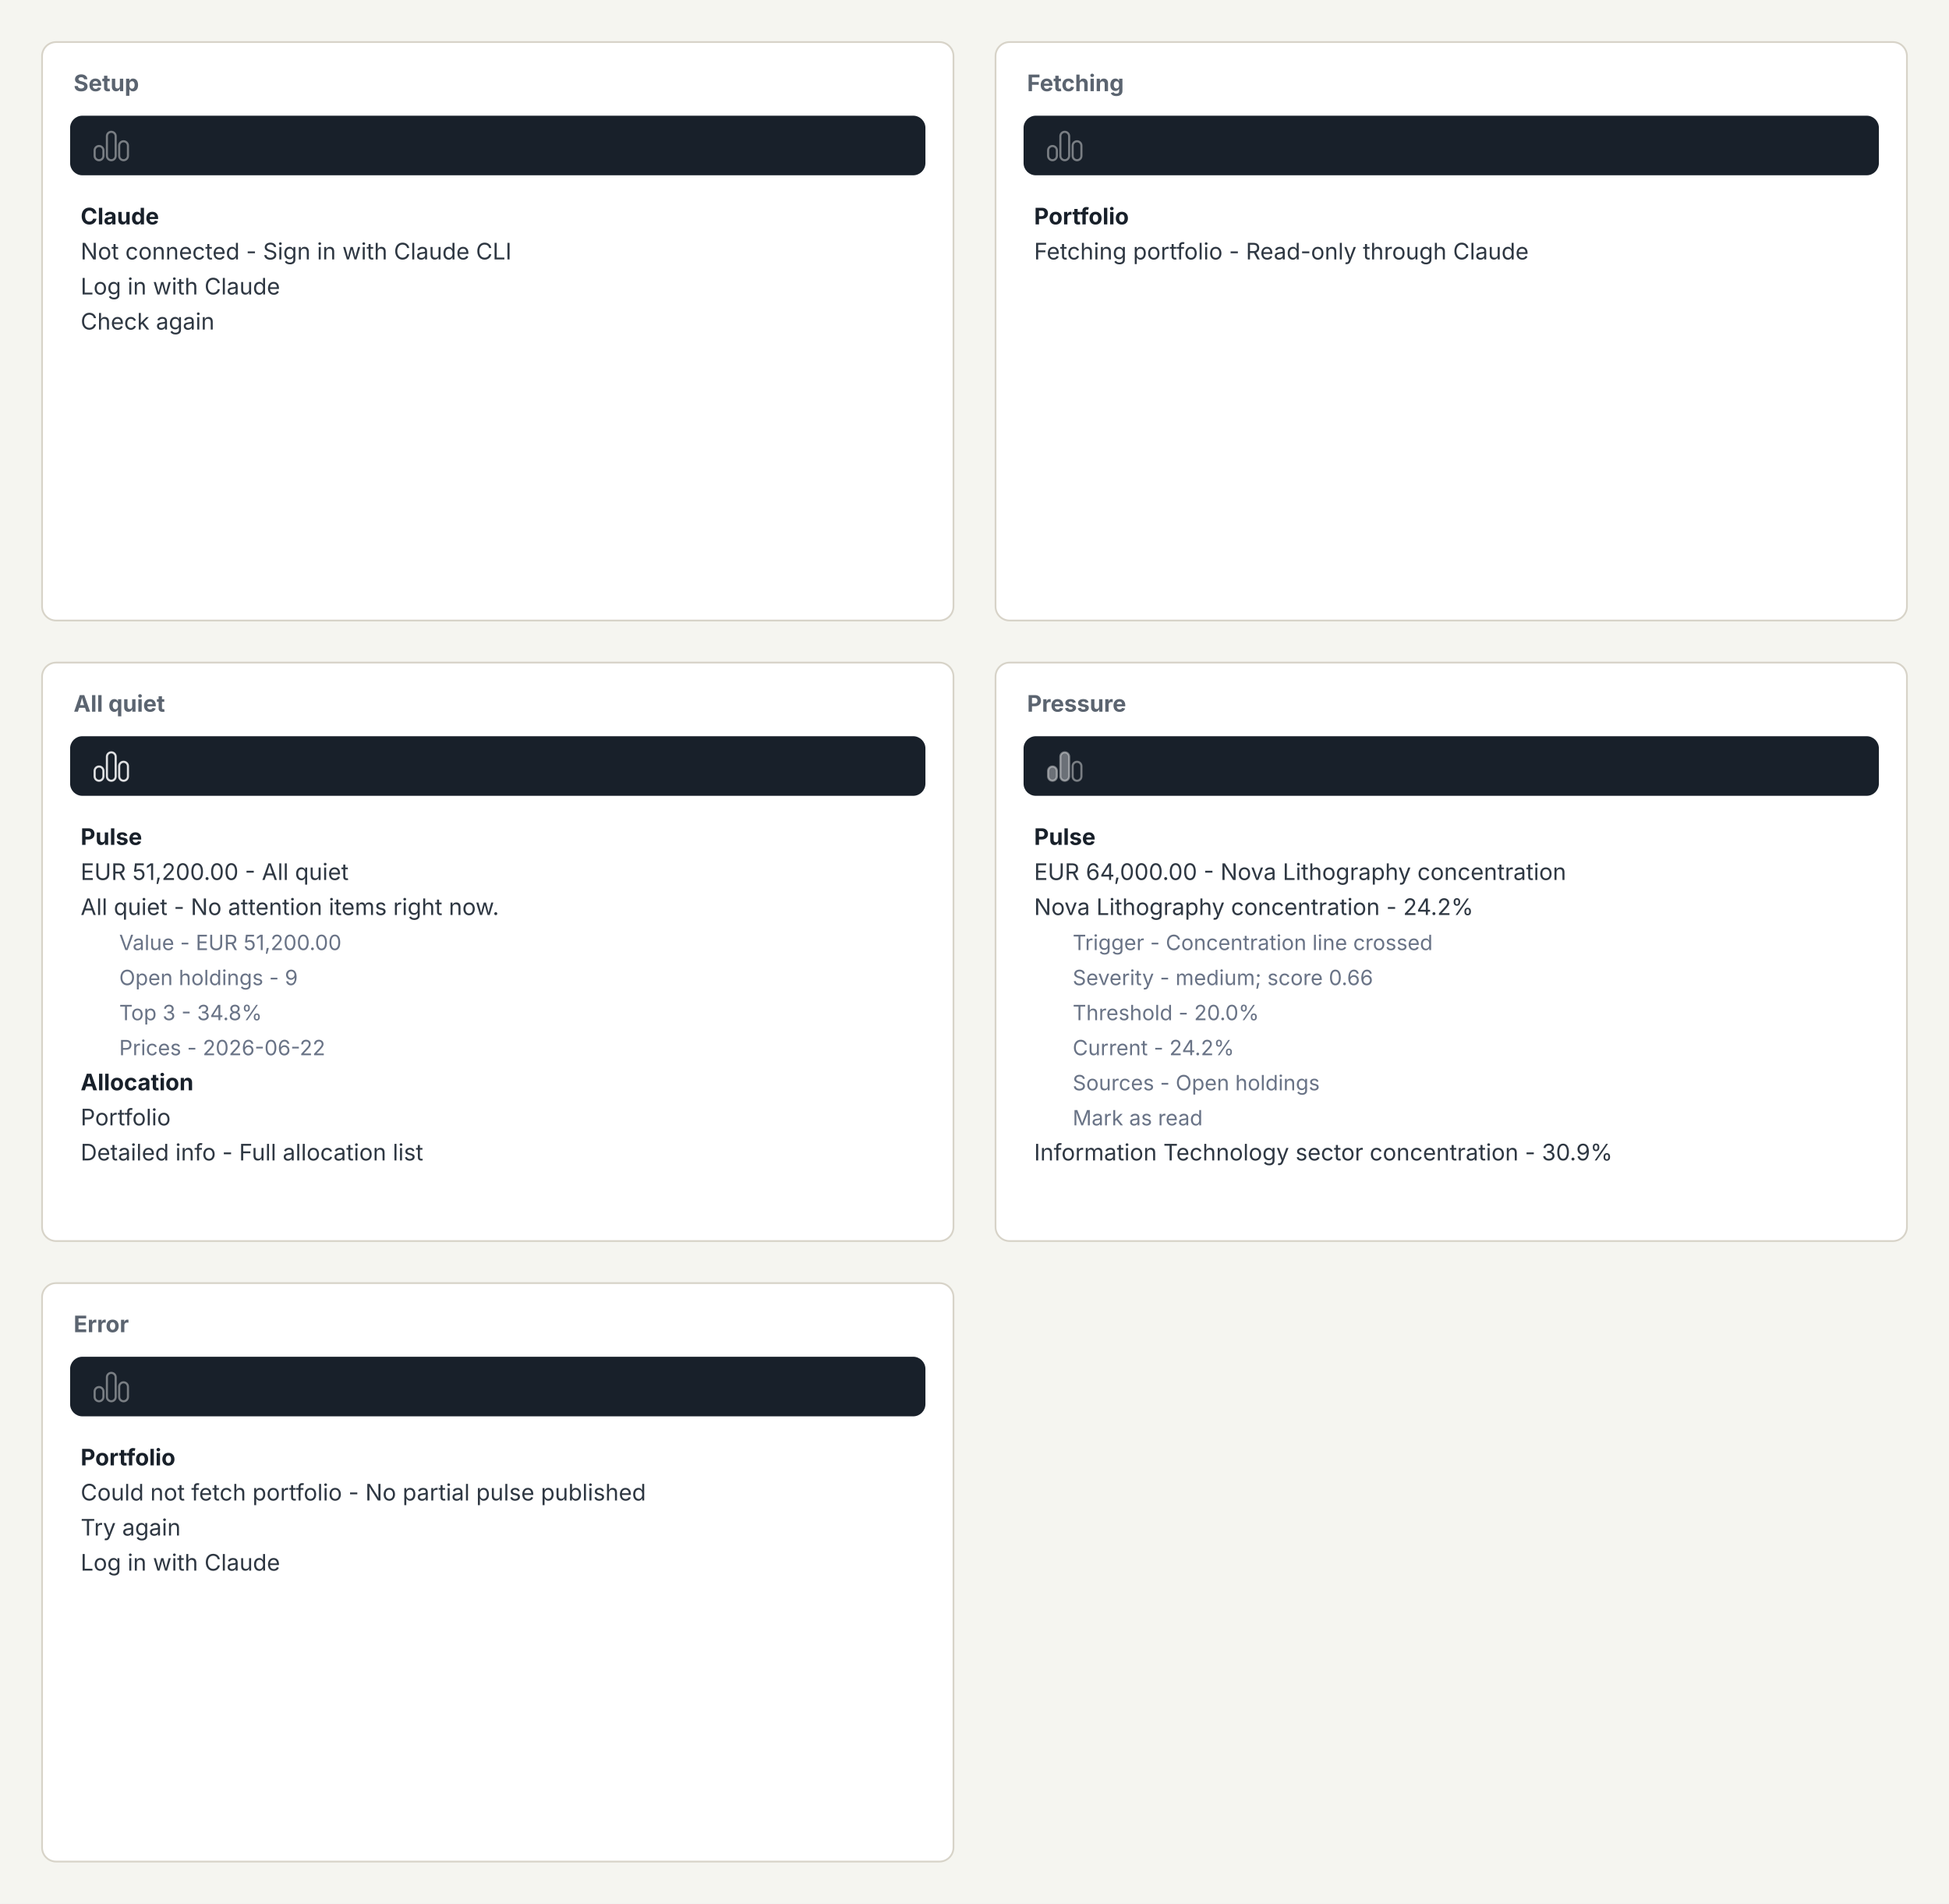
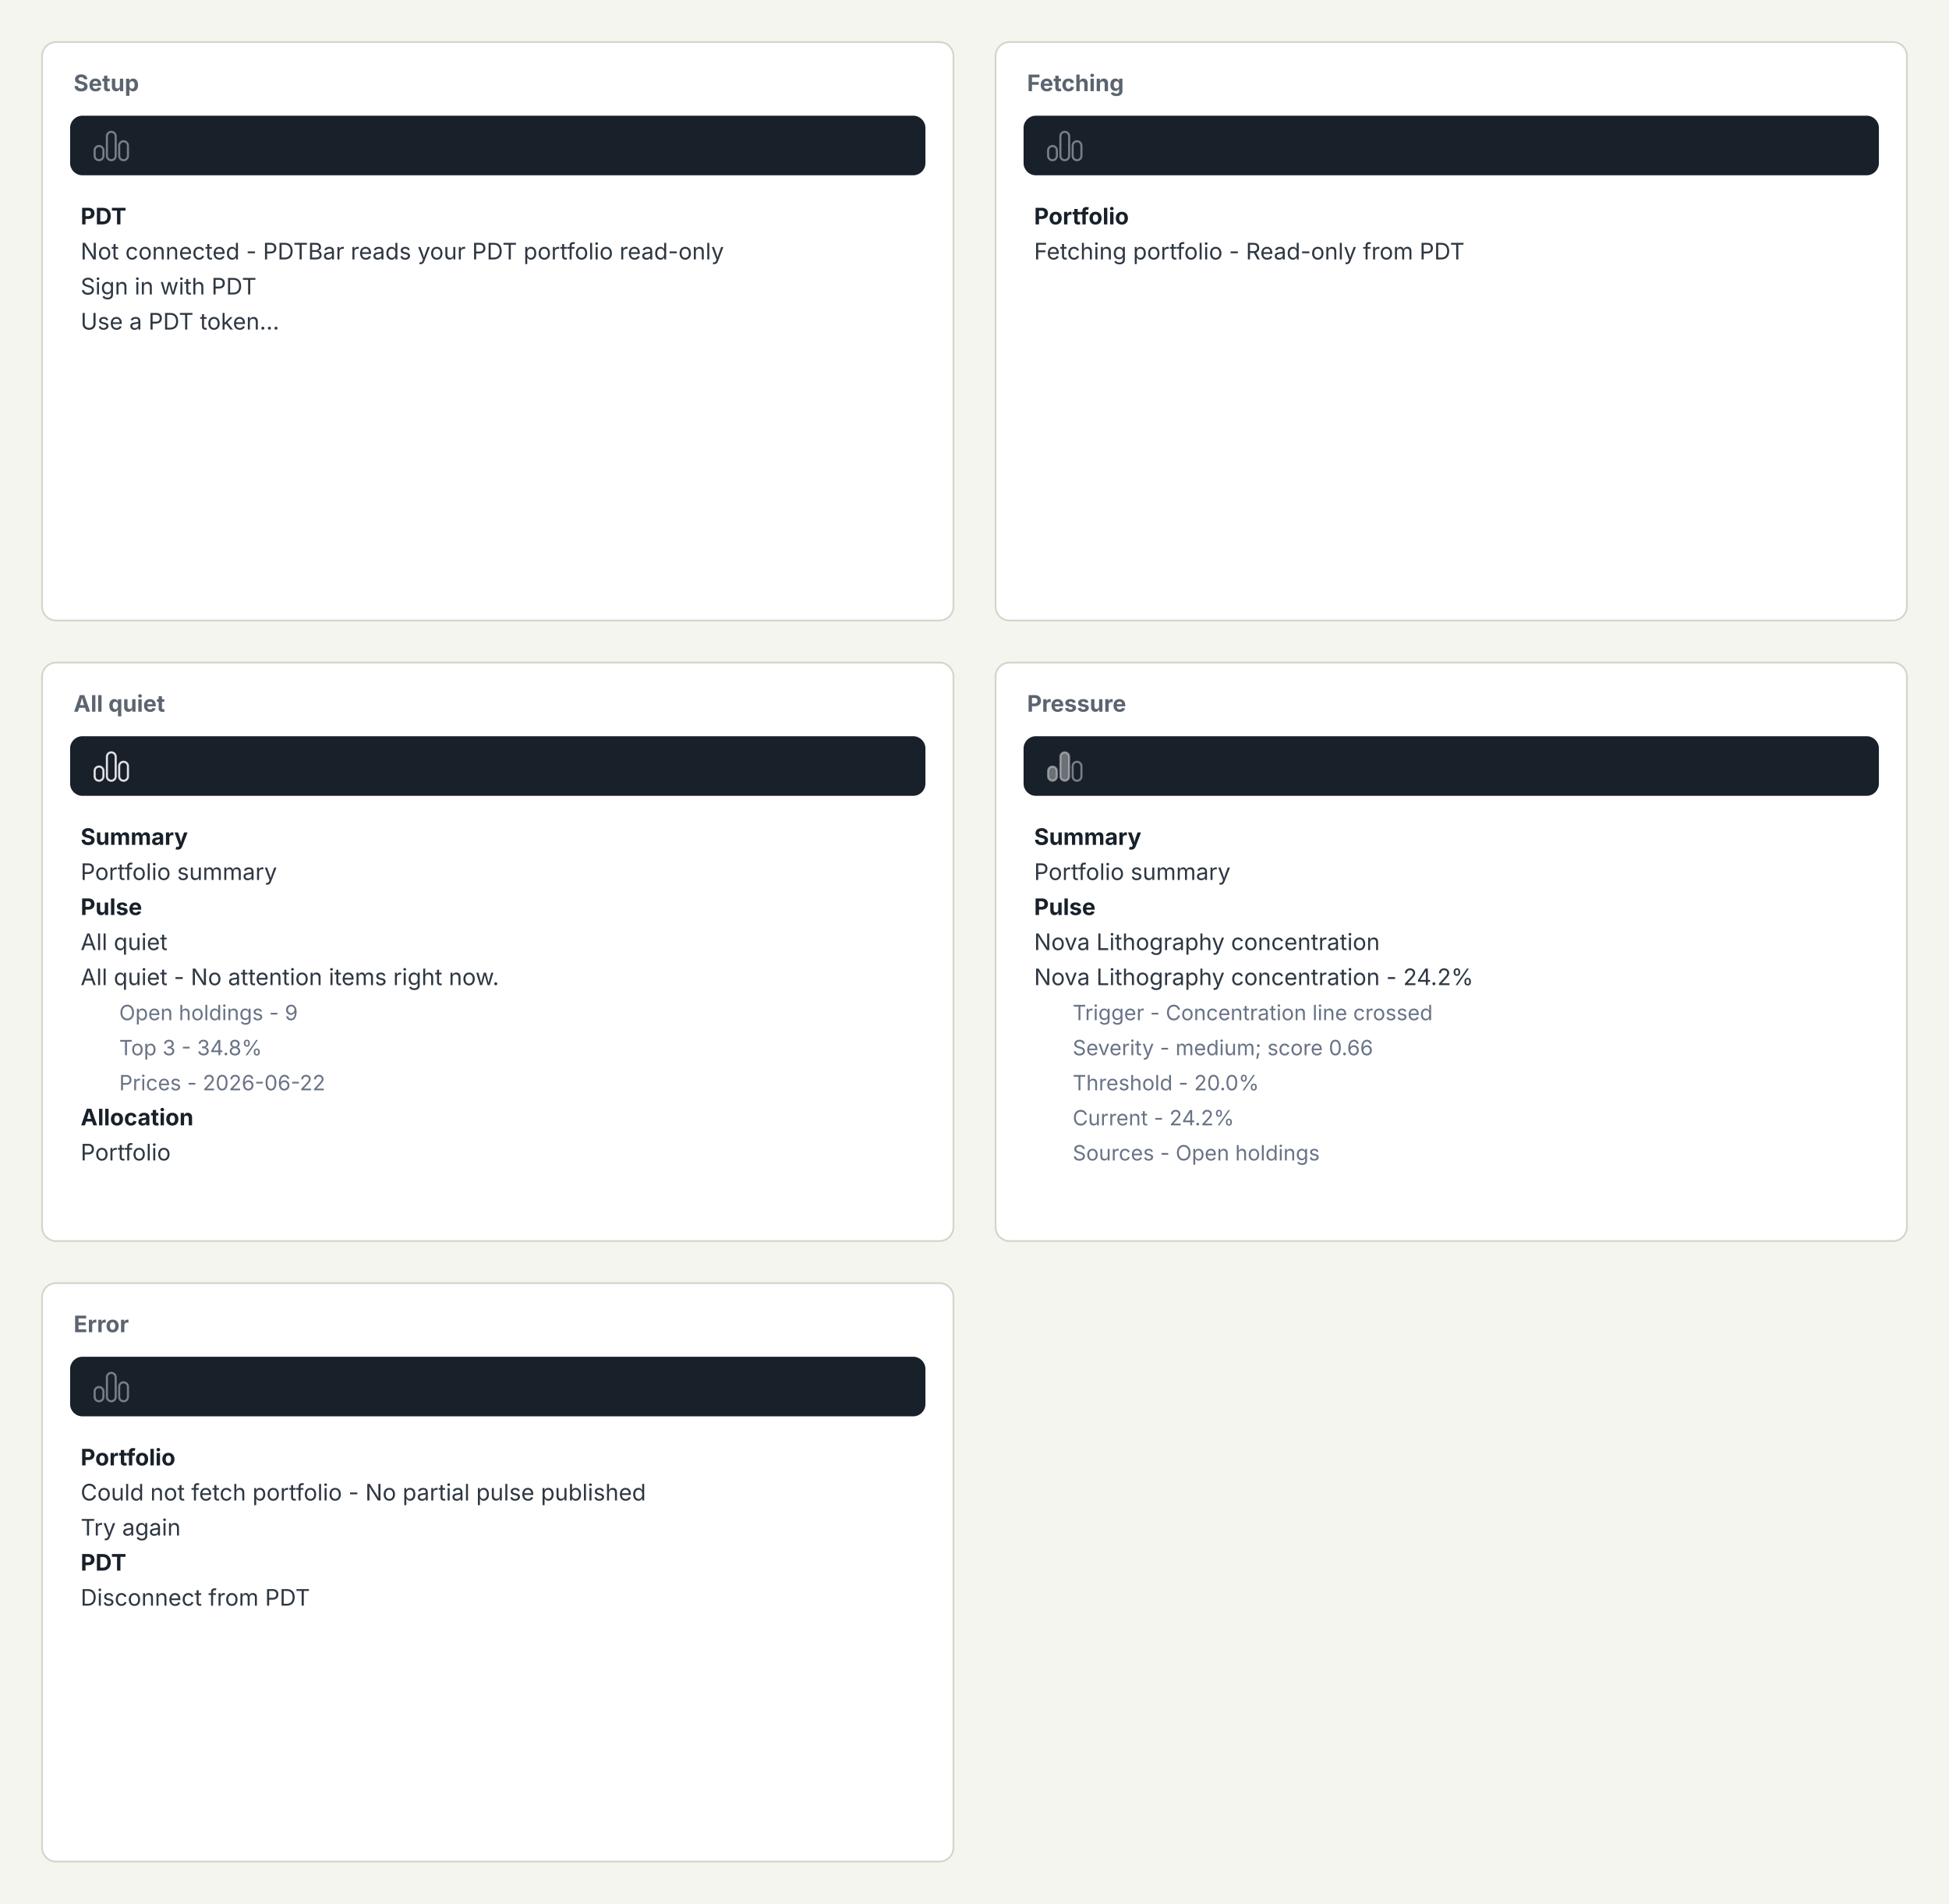
<svg xmlns="http://www.w3.org/2000/svg" width="1112" height="1086" viewBox="0 0 1112 1086">
  <rect width="100%" height="100%" fill="#f5f5f0" />
  <g>
    <rect x="24" y="24" width="520" height="330" rx="8" class="card" />
    <text x="42" y="52" class="label">Setup</text>
    <rect x="40" y="66" width="488" height="34" rx="7" class="status" />
    <g>
      <rect x="54.00" y="83.30" width="5.00" height="8.10" rx="2.50" fill="none" stroke="#ffffff" stroke-width="1.20" opacity="0.42" />
      <rect x="61.00" y="75.20" width="5.00" height="16.20" rx="2.50" fill="none" stroke="#ffffff" stroke-width="1.20" opacity="0.42" />
      <rect x="68.00" y="80.59" width="5.00" height="10.81" rx="2.50" fill="none" stroke="#ffffff" stroke-width="1.20" opacity="0.42" />
    </g>
-     <text x="46" y="128" class="section">Claude</text>
-     <text x="46" y="148" class="row">Not connected - Sign in with Claude CLI</text>
-     <text x="46" y="168" class="row">Log in with Claude</text>
-     <text x="46" y="188" class="row">Check again</text>
+     <text x="46" y="128" class="section">PDT</text>
+     <text x="46" y="148" class="row">Not connected - PDTBar reads your PDT portfolio read-only</text>
+     <text x="46" y="168" class="row">Sign in with PDT</text>
+     <text x="46" y="188" class="row">Use a PDT token…</text>
  </g>
  <g>
    <rect x="568" y="24" width="520" height="330" rx="8" class="card" />
    <text x="586" y="52" class="label">Fetching</text>
    <rect x="584" y="66" width="488" height="34" rx="7" class="status" />
    <g>
      <rect x="598.00" y="83.30" width="5.00" height="8.10" rx="2.50" fill="none" stroke="#ffffff" stroke-width="1.20" opacity="0.42" />
      <rect x="605.00" y="75.20" width="5.00" height="16.20" rx="2.50" fill="none" stroke="#ffffff" stroke-width="1.20" opacity="0.42" />
      <rect x="612.00" y="80.59" width="5.00" height="10.81" rx="2.50" fill="none" stroke="#ffffff" stroke-width="1.20" opacity="0.42" />
    </g>
    <text x="590" y="128" class="section">Portfolio</text>
-     <text x="590" y="148" class="row">Fetching portfolio - Read-only through Claude</text>
+     <text x="590" y="148" class="row">Fetching portfolio - Read-only from PDT</text>
  </g>
  <g>
    <rect x="24" y="378" width="520" height="330" rx="8" class="card" />
    <text x="42" y="406" class="label">All quiet</text>
    <rect x="40" y="420" width="488" height="34" rx="7" class="status" />
    <g>
      <rect x="54.00" y="437.30" width="5.00" height="8.10" rx="2.50" fill="none" stroke="#ffffff" stroke-width="1.20" opacity="0.86" />
      <rect x="61.00" y="429.20" width="5.00" height="16.20" rx="2.50" fill="none" stroke="#ffffff" stroke-width="1.20" opacity="0.86" />
      <rect x="68.00" y="434.59" width="5.00" height="10.81" rx="2.50" fill="none" stroke="#ffffff" stroke-width="1.20" opacity="0.86" />
    </g>
-     <text x="46" y="482" class="section">Pulse</text>
-     <text x="46" y="502" class="row">EUR 51,200.00 - All quiet</text>
-     <text x="46" y="522" class="row">All quiet - No attention items right now.</text>
-     <text x="68" y="542" class="child">Value - EUR 51,200.00</text>
-     <text x="68" y="562" class="child">Open holdings - 9</text>
-     <text x="68" y="582" class="child">Top 3 - 34.8%</text>
-     <text x="68" y="602" class="child">Prices - 2026-06-22</text>
-     <text x="46" y="622" class="section">Allocation</text>
-     <text x="46" y="642" class="row">Portfolio</text>
-     <text x="46" y="662" class="row">Detailed info - Full allocation list</text>
+     <text x="46" y="482" class="section">Summary</text>
+     <text x="46" y="502" class="row">Portfolio summary</text>
+     <text x="46" y="522" class="section">Pulse</text>
+     <text x="46" y="542" class="row">All quiet</text>
+     <text x="46" y="562" class="row">All quiet - No attention items right now.</text>
+     <text x="68" y="582" class="child">Open holdings - 9</text>
+     <text x="68" y="602" class="child">Top 3 - 34.8%</text>
+     <text x="68" y="622" class="child">Prices - 2026-06-22</text>
+     <text x="46" y="642" class="section">Allocation</text>
+     <text x="46" y="662" class="row">Portfolio</text>
  </g>
  <g>
    <rect x="568" y="378" width="520" height="330" rx="8" class="card" />
    <text x="586" y="406" class="label">Pressure</text>
    <rect x="584" y="420" width="488" height="34" rx="7" class="status" />
    <g>
      <rect x="598.00" y="437.30" width="5.00" height="8.10" rx="2.50" fill="#ffffff" opacity="0.36" />
      <rect x="598.00" y="437.30" width="5.00" height="8.10" rx="2.50" fill="none" stroke="#ffffff" stroke-width="1.20" opacity="0.42" />
      <rect x="605.00" y="429.20" width="5.00" height="16.20" rx="2.50" fill="#ffffff" opacity="0.36" />
      <rect x="605.00" y="429.20" width="5.00" height="16.20" rx="2.50" fill="none" stroke="#ffffff" stroke-width="1.20" opacity="0.42" />
      <rect x="612.00" y="434.59" width="5.00" height="10.81" rx="2.50" fill="none" stroke="#ffffff" stroke-width="1.20" opacity="0.42" />
    </g>
-     <text x="590" y="482" class="section">Pulse</text>
-     <text x="590" y="502" class="row">EUR 64,000.00 - Nova Lithography concentration</text>
-     <text x="590" y="522" class="row">Nova Lithography concentration - 24.2%</text>
-     <text x="612" y="542" class="child">Trigger - Concentration line crossed</text>
-     <text x="612" y="562" class="child">Severity - medium; score 0.66</text>
-     <text x="612" y="582" class="child">Threshold - 20.0%</text>
-     <text x="612" y="602" class="child">Current - 24.2%</text>
-     <text x="612" y="622" class="child">Sources - Open holdings</text>
-     <text x="612" y="642" class="child">Mark as read</text>
-     <text x="590" y="662" class="row">Information Technology sector concentration - 30.9%</text>
+     <text x="590" y="482" class="section">Summary</text>
+     <text x="590" y="502" class="row">Portfolio summary</text>
+     <text x="590" y="522" class="section">Pulse</text>
+     <text x="590" y="542" class="row">Nova Lithography concentration</text>
+     <text x="590" y="562" class="row">Nova Lithography concentration - 24.2%</text>
+     <text x="612" y="582" class="child">Trigger - Concentration line crossed</text>
+     <text x="612" y="602" class="child">Severity - medium; score 0.66</text>
+     <text x="612" y="622" class="child">Threshold - 20.0%</text>
+     <text x="612" y="642" class="child">Current - 24.2%</text>
+     <text x="612" y="662" class="child">Sources - Open holdings</text>
  </g>
  <g>
    <rect x="24" y="732" width="520" height="330" rx="8" class="card" />
    <text x="42" y="760" class="label">Error</text>
    <rect x="40" y="774" width="488" height="34" rx="7" class="status" />
    <g>
      <rect x="54.00" y="791.30" width="5.00" height="8.10" rx="2.50" fill="none" stroke="#ffffff" stroke-width="1.20" opacity="0.42" />
      <rect x="61.00" y="783.20" width="5.00" height="16.20" rx="2.50" fill="none" stroke="#ffffff" stroke-width="1.20" opacity="0.42" />
      <rect x="68.00" y="788.59" width="5.00" height="10.81" rx="2.50" fill="none" stroke="#ffffff" stroke-width="1.20" opacity="0.42" />
    </g>
    <text x="46" y="836" class="section">Portfolio</text>
    <text x="46" y="856" class="row">Could not fetch portfolio - No partial pulse published</text>
    <text x="46" y="876" class="row">Try again</text>
-     <text x="46" y="896" class="row">Log in with Claude</text>
+     <text x="46" y="896" class="section">PDT</text>
+     <text x="46" y="916" class="row">Disconnect from PDT</text>
  </g>
  <style>
    .card { fill: #ffffff; stroke: #d7d3c8; }
    .status { fill: #18202a; }
    .label { font: 700 13px -apple-system, BlinkMacSystemFont, sans-serif; fill: #5b6470; }
    .section { font: 700 13px -apple-system, BlinkMacSystemFont, sans-serif; fill: #18202a; }
    .row { font: 13px -apple-system, BlinkMacSystemFont, sans-serif; fill: #2e3742; }
    .child { font: 12px -apple-system, BlinkMacSystemFont, sans-serif; fill: #697386; }
  </style>
</svg>
